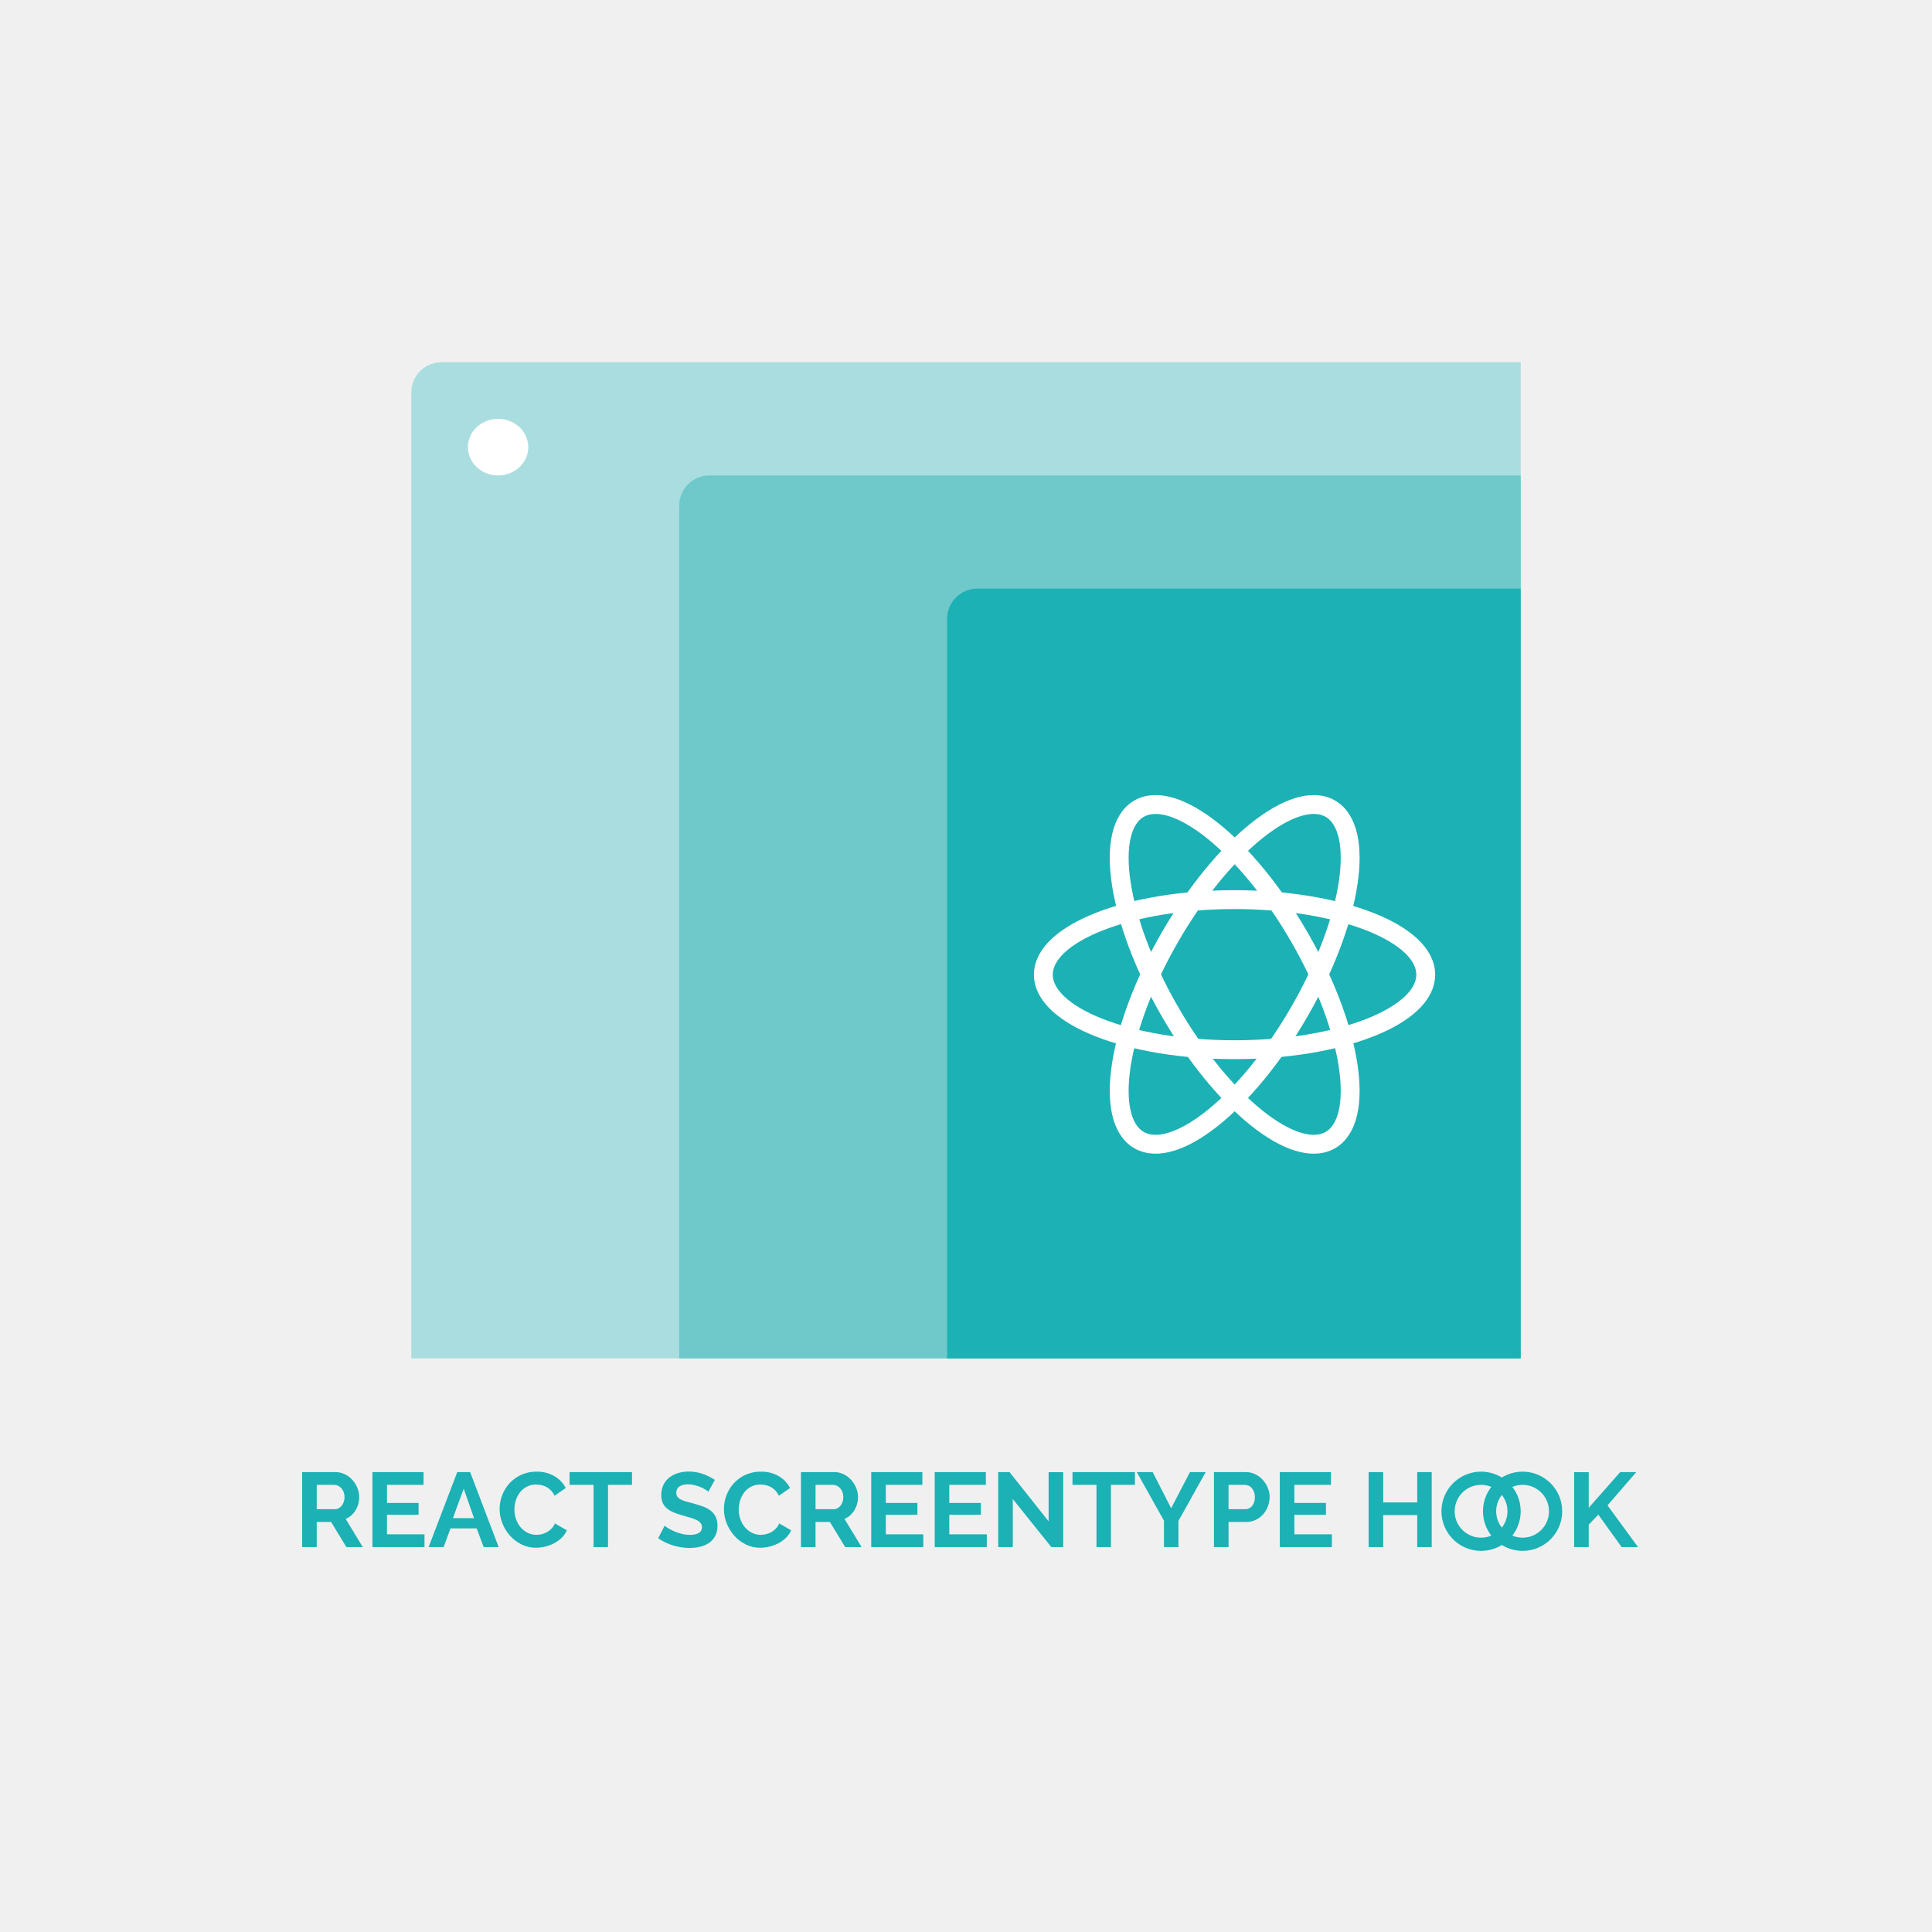
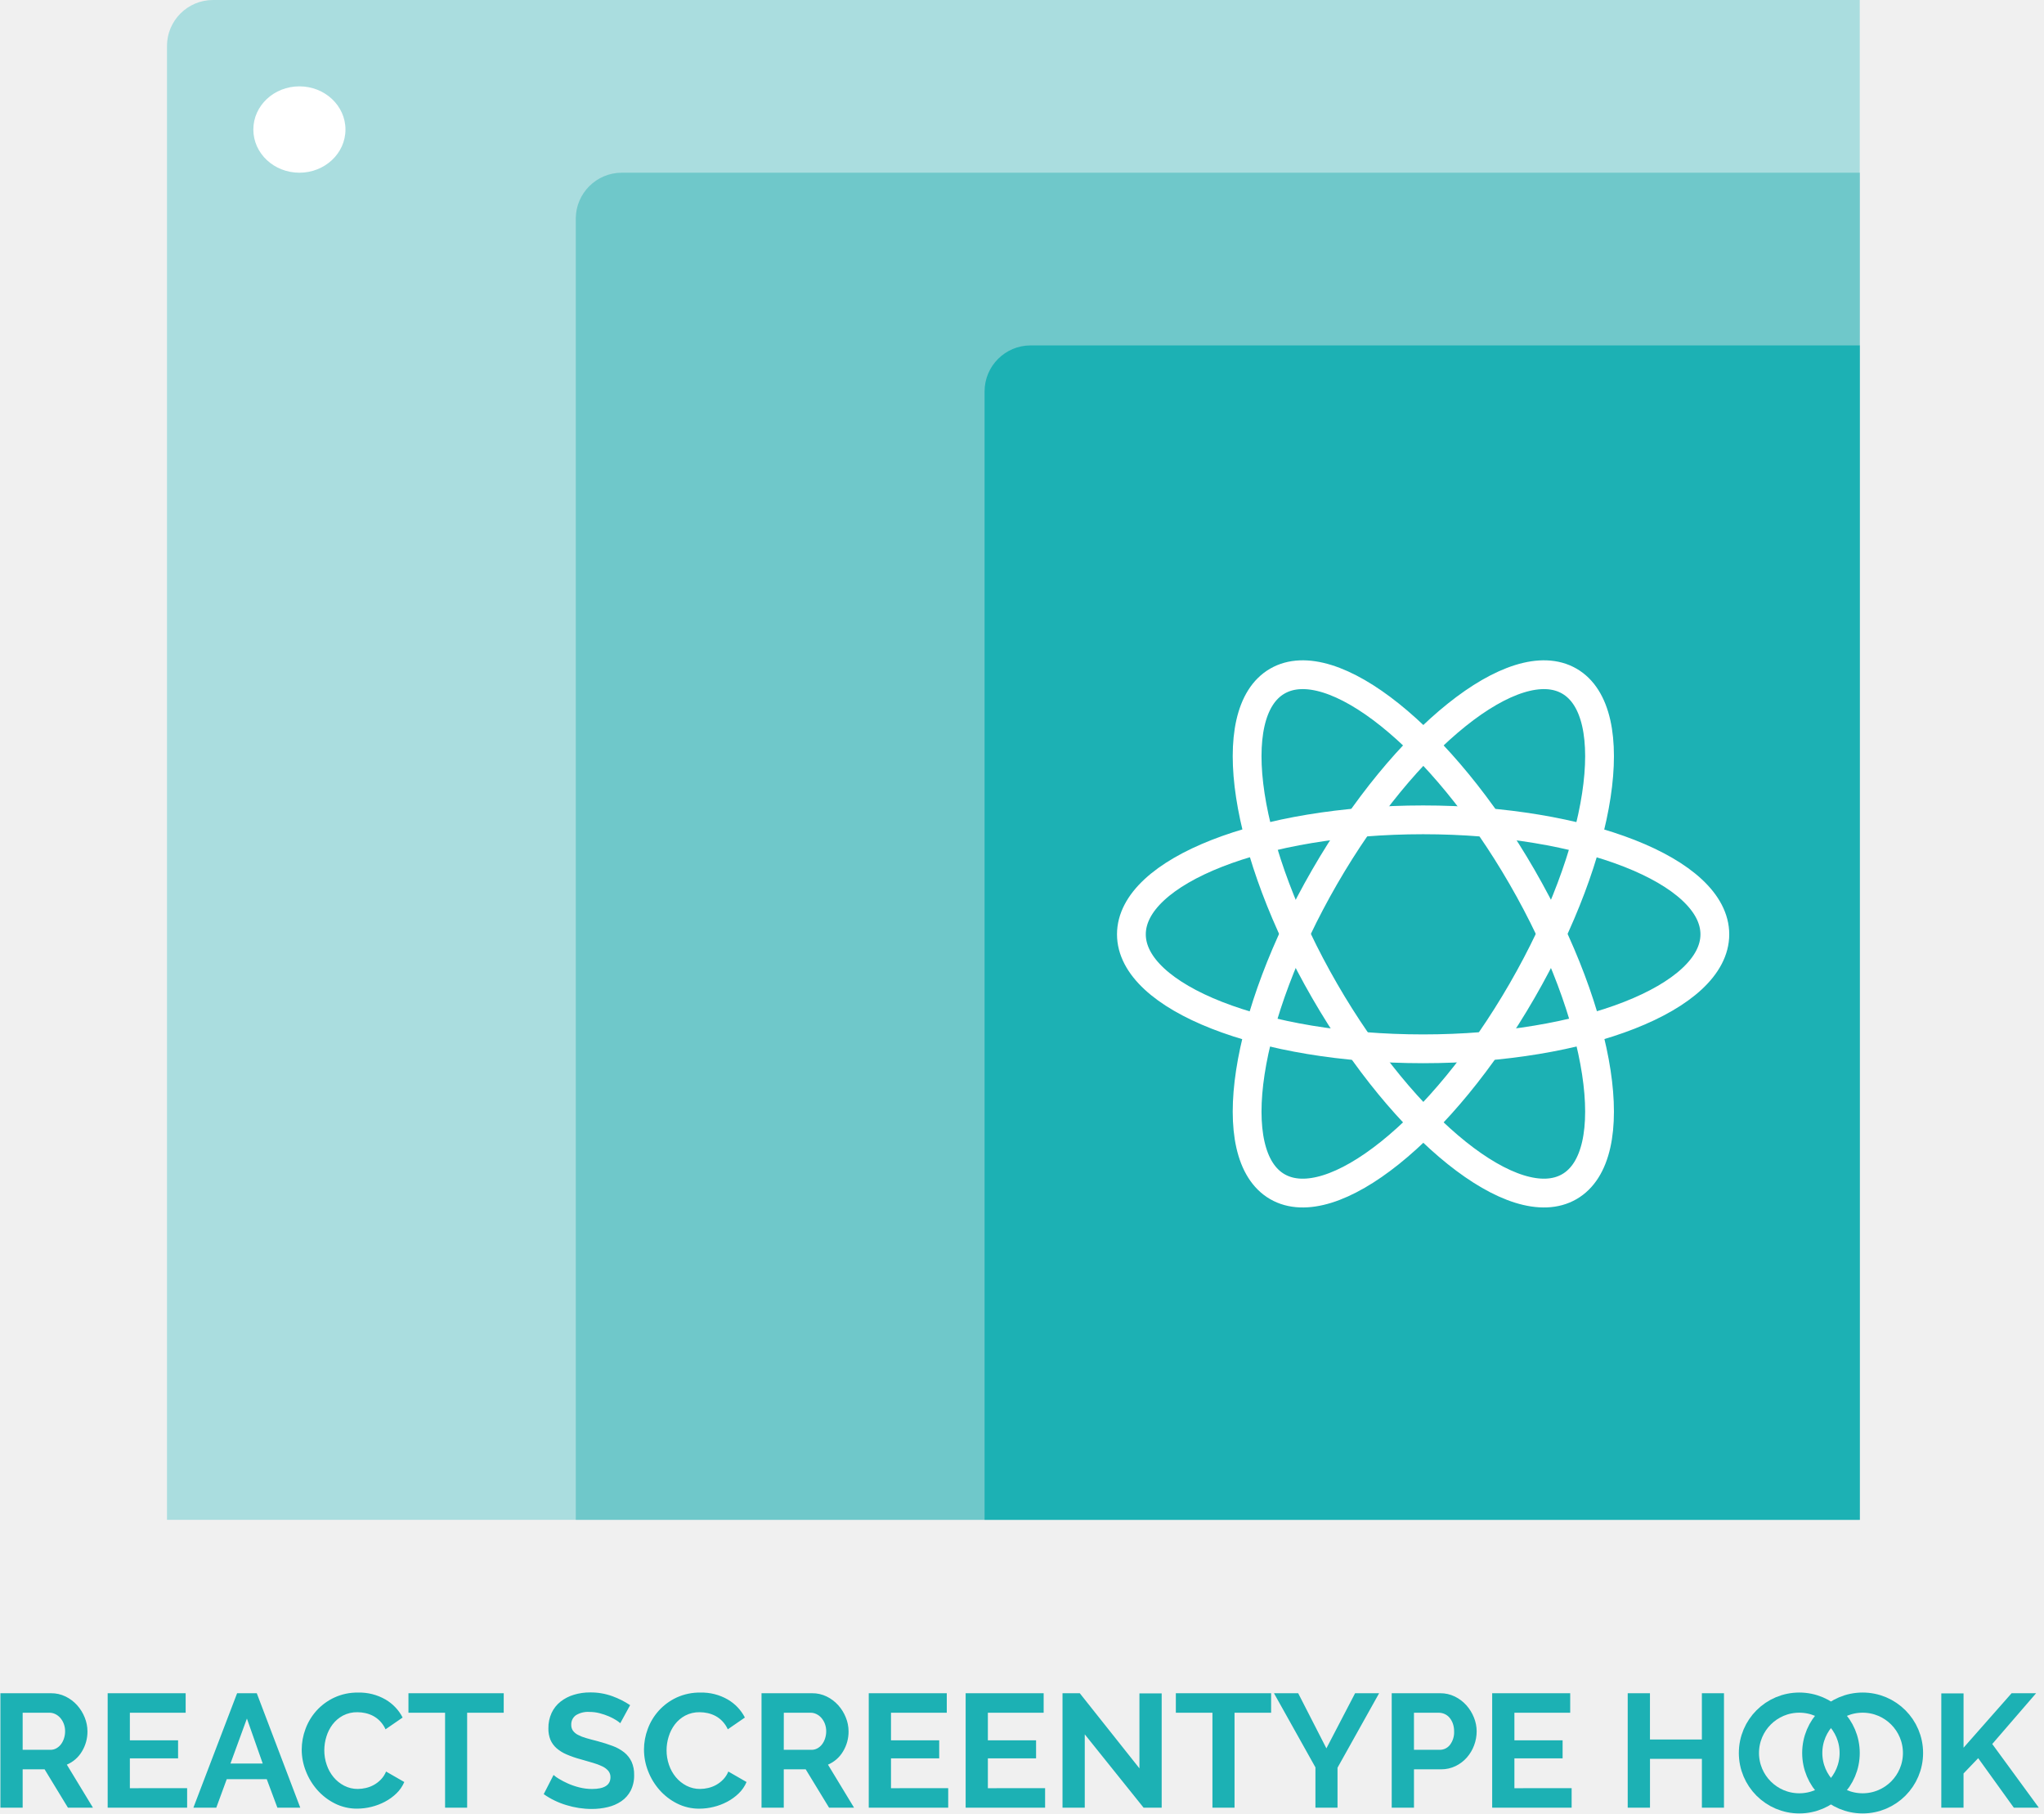
- <svg xmlns="http://www.w3.org/2000/svg" width="512" height="512" viewBox="0 0 512 512">
-   <defs>
-     <clipPath id="clip-React_Screentype_Hook">
-       <rect width="512" height="512" />
-     </clipPath>
-   </defs>
-   <g id="React_Screentype_Hook" data-name="React Screentype Hook" clip-path="url(#clip-React_Screentype_Hook)">
-     <g id="React_Screentype_Hook-2" data-name="React Screentype Hook" transform="translate(0 -30)">
-       <g id="Logo" transform="translate(99 86)">
-         <g id="Screens">
-           <path id="Rectangle_33" data-name="Rectangle 33" d="M8,0H294a0,0,0,0,1,0,0V264a0,0,0,0,1,0,0H0a0,0,0,0,1,0,0V8A8,8,0,0,1,8,0Z" transform="translate(10 40)" fill="#aadddf" />
-           <path id="Rectangle_34" data-name="Rectangle 34" d="M8,0H223a0,0,0,0,1,0,0V234a0,0,0,0,1,0,0H0a0,0,0,0,1,0,0V8A8,8,0,0,1,8,0Z" transform="translate(81 70)" fill="#6fc8ca" />
-           <path id="Rectangle_32" data-name="Rectangle 32" d="M8,0H152a0,0,0,0,1,0,0V204a0,0,0,0,1,0,0H0a0,0,0,0,1,0,0V8A8,8,0,0,1,8,0Z" transform="translate(152 100)" fill="#1cb1b4" />
-         </g>
-         <ellipse id="Detail" cx="8" cy="7.5" rx="8" ry="7.5" transform="translate(25 55)" fill="#fff" />
-         <g id="React" transform="translate(175.001 145)">
-           <g id="Ellipse_2" data-name="Ellipse 2" transform="translate(106.331 34.909) rotate(90)" fill="none" stroke="#fff" stroke-width="5">
-             <ellipse cx="22.386" cy="53.166" rx="22.386" ry="53.166" stroke="none" />
-             <ellipse cx="22.386" cy="53.166" rx="19.886" ry="50.666" fill="none" />
+ <svg xmlns="http://www.w3.org/2000/svg" width="355px" height="315px" viewBox="0 0 355 315" version="1.1">
+   <defs />
+   <g id="Page-1" stroke="none" stroke-width="1" fill="none" fill-rule="evenodd">
+     <g id="react-screentype-hook">
+       <g id="React_Screentype_Hook">
+         <g id="React_Screentype_Hook-2">
+           <g id="Logo" transform="translate(29, 0)">
+             <g id="Screens" fill-rule="nonzero">
+               <path d="M8,0 L294,0 L294,264 L0,264 L0,8 C-5.41083001e-16,3.582 3.582,8.11624501e-16 8,0 Z" id="Rectangle_33" fill="#AADDDF" />
+               <path d="M79,30 L294,30 L294,264 L71,264 L71,38 C71,33.582 74.582,30 79,30 Z" id="Rectangle_34" fill="#6FC8CA" />
+               <path d="M150,60 L294,60 L294,264 L142,264 L142,68 C142,63.582 145.582,60 150,60 Z" id="Rectangle_32" fill="#1CB1B4" />
+             </g>
+             <ellipse id="Detail" fill="#FFFFFF" fill-rule="nonzero" cx="23" cy="22.5" rx="8" ry="7.5" />
+             <g id="React" transform="translate(164.001, 104)">
+               <g id="Ellipse_2" transform="translate(53.831, 58.409) rotate(90) translate(-53.831, -58.409) translate(31.331, 4.909)">
+                 <ellipse id="Oval" cx="22.386" cy="53.166" rx="22.386" ry="53.166" />
+                 <ellipse id="Oval" stroke="#FFFFFF" stroke-width="5" cx="22.386" cy="53.166" rx="19.886" ry="50.666" />
+               </g>
+               <g id="Ellipse_3" transform="translate(54.23457, 58.58236) rotate(30) translate(-54.23457, -58.58236) translate(31.73457, 5.082359)">
+                 <ellipse id="Oval" cx="22.292" cy="53.203" rx="22.292" ry="53.203" />
+                 <ellipse id="Oval" stroke="#FFFFFF" stroke-width="5" cx="22.292" cy="53.203" rx="19.792" ry="50.703" />
+               </g>
+               <g id="Ellipse_4" transform="translate(53.87343, 58.06764) rotate(150) translate(-53.87343, -58.06764) translate(31.37343, 4.567641)">
+                 <ellipse id="Oval" cx="22.292" cy="53.203" rx="22.292" ry="53.203" />
+                 <ellipse id="Oval" stroke="#FFFFFF" stroke-width="5" cx="22.292" cy="53.203" rx="19.792" ry="50.703" />
+               </g>
+             </g>
          </g>
-           <g id="Ellipse_3" data-name="Ellipse 3" transform="translate(60.499 0) rotate(30)" fill="none" stroke="#fff" stroke-width="5">
-             <ellipse cx="22.292" cy="53.203" rx="22.292" ry="53.203" stroke="none" />
-             <ellipse cx="22.292" cy="53.203" rx="19.792" ry="50.703" fill="none" />
-           </g>
-           <g id="Ellipse_4" data-name="Ellipse 4" transform="translate(99.109 92.15) rotate(150)" fill="none" stroke="#fff" stroke-width="5">
-             <ellipse cx="22.292" cy="53.203" rx="22.292" ry="53.203" stroke="none" />
-             <ellipse cx="22.292" cy="53.203" rx="19.792" ry="50.703" fill="none" />
+           <g id="Text" transform="translate(0, 293)">
+             <g id="O" transform="translate(302, 1)">
+               <circle id="Oval" cx="10.5" cy="10.5" r="10.5" />
+               <circle id="Oval" stroke="#1CB1B4" stroke-width="3.5" cx="10.5" cy="10.5" r="8.75" />
+             </g>
+             <g id="O-2" transform="translate(313, 1)">
+               <circle id="Oval" cx="10.5" cy="10.5" r="10.5" />
+               <circle id="Oval" stroke="#1CB1B4" stroke-width="3.5" cx="10.5" cy="10.5" r="8.75" />
+             </g>
+             <path d="M0.072,21 L0.072,1.12 L8.864,1.12 C9.742,1.112 10.609,1.308 11.398,1.694 C12.156,2.065 12.835,2.578 13.398,3.206 C13.959,3.832 14.404,4.553 14.714,5.334 C15.025,6.094 15.186,6.907 15.19,7.728 C15.204,8.967 14.869,10.184 14.224,11.242 C13.618,12.263 12.701,13.063 11.606,13.524 L16.144,21 L11.8,21 L7.744,14.336 L3.936,14.336 L3.936,21 L0.072,21 Z M3.936,10.948 L8.78,10.948 C9.127,10.95 9.469,10.863 9.774,10.696 C10.086,10.526 10.358,10.292 10.574,10.01 C10.808,9.702 10.988,9.356 11.106,8.988 C11.24,8.582 11.308,8.156 11.306,7.728 C11.311,7.289 11.235,6.852 11.082,6.44 C10.944,6.066 10.741,5.72 10.482,5.418 C10.241,5.137 9.946,4.909 9.614,4.746 C9.305,4.592 8.965,4.51 8.62,4.508 L3.936,4.508 L3.936,10.948 Z M32.5,17.612 L32.5,21 L18.7,21 L18.7,1.12 L32.244,1.12 L32.244,4.508 L22.556,4.508 L22.556,9.3 L30.928,9.3 L30.928,12.436 L22.556,12.436 L22.556,17.616 L32.5,17.612 Z M41.18,1.12 L44.596,1.12 L52.152,21 L48.176,21 L46.328,16.044 L39.384,16.044 L37.564,21 L33.588,21 L41.18,1.12 Z M45.628,13.328 L42.884,5.516 L40.028,13.328 L45.628,13.328 Z M52.4,10.92 C52.403,9.69 52.626,8.471 53.058,7.32 C53.489,6.148 54.14,5.069 54.976,4.142 C55.842,3.189 56.889,2.418 58.056,1.874 C59.355,1.277 60.771,0.98 62.2,1.006 C63.862,0.962 65.505,1.377 66.946,2.206 C68.22,2.944 69.255,4.033 69.928,5.342 L66.96,7.386 C66.725,6.864 66.403,6.386 66.008,5.972 C65.659,5.607 65.254,5.3 64.808,5.062 C64.384,4.84 63.932,4.675 63.464,4.572 C63.014,4.471 62.554,4.42 62.092,4.418 C61.211,4.397 60.339,4.599 59.558,5.006 C58.859,5.381 58.248,5.902 57.766,6.532 C57.283,7.171 56.918,7.892 56.688,8.66 C56.449,9.426 56.327,10.224 56.324,11.026 C56.321,11.888 56.463,12.745 56.744,13.56 C57.007,14.341 57.41,15.067 57.934,15.702 C58.444,16.316 59.073,16.82 59.782,17.186 C60.513,17.562 61.326,17.755 62.148,17.746 C62.62,17.743 63.089,17.687 63.548,17.578 C64.033,17.466 64.499,17.287 64.934,17.046 C65.384,16.795 65.794,16.479 66.152,16.108 C66.538,15.708 66.844,15.238 67.052,14.722 L70.216,16.542 C69.901,17.285 69.439,17.956 68.858,18.516 C68.267,19.088 67.597,19.573 66.87,19.958 C66.122,20.356 65.327,20.658 64.504,20.858 C63.698,21.059 62.871,21.163 62.04,21.166 C60.689,21.181 59.355,20.872 58.148,20.266 C56.996,19.687 55.965,18.893 55.11,17.928 C54.258,16.963 53.585,15.853 53.122,14.652 C52.65,13.464 52.405,12.198 52.4,10.92 Z M87.484,4.508 L81.132,4.508 L81.132,21 L77.3,21 L77.3,4.508 L70.94,4.508 L70.94,1.12 L87.488,1.12 L87.484,4.508 Z M107.728,6.328 C107.507,6.129 107.268,5.951 107.014,5.796 C106.613,5.543 106.191,5.323 105.754,5.138 C105.232,4.914 104.694,4.732 104.144,4.592 C103.568,4.443 102.975,4.368 102.38,4.368 C101.544,4.307 100.711,4.513 100,4.956 C99.48,5.342 99.186,5.961 99.216,6.608 C99.202,6.971 99.305,7.33 99.51,7.63 C99.738,7.928 100.03,8.172 100.364,8.344 C100.814,8.58 101.288,8.768 101.778,8.904 C102.347,9.072 103.005,9.249 103.752,9.436 C104.723,9.697 105.605,9.977 106.398,10.276 C107.126,10.538 107.807,10.916 108.414,11.396 C108.954,11.83 109.389,12.381 109.688,13.006 C110.007,13.733 110.16,14.522 110.136,15.316 C110.163,16.261 109.957,17.199 109.536,18.046 C109.153,18.781 108.595,19.411 107.912,19.88 C107.197,20.36 106.401,20.706 105.562,20.9 C104.649,21.118 103.714,21.226 102.776,21.222 C101.276,21.221 99.785,20.994 98.352,20.55 C96.952,20.13 95.629,19.489 94.432,18.65 L96.14,15.316 C96.42,15.566 96.725,15.787 97.05,15.974 C97.55,16.277 98.069,16.548 98.604,16.786 C99.245,17.072 99.911,17.302 100.592,17.472 C101.324,17.659 102.077,17.753 102.832,17.752 C104.96,17.752 106.024,17.071 106.024,15.708 C106.035,15.312 105.906,14.926 105.66,14.616 C105.374,14.284 105.021,14.017 104.624,13.832 C104.102,13.58 103.558,13.373 103,13.216 C102.365,13.029 101.656,12.824 100.872,12.6 C100.026,12.376 99.198,12.09 98.394,11.746 C97.756,11.477 97.166,11.109 96.644,10.654 C96.191,10.252 95.832,9.755 95.594,9.198 C95.346,8.57 95.227,7.899 95.244,7.224 C95.227,6.297 95.418,5.379 95.804,4.536 C96.163,3.771 96.695,3.1 97.358,2.576 C98.047,2.039 98.831,1.636 99.668,1.386 C100.585,1.11 101.538,0.973 102.496,0.98 C103.813,0.966 105.122,1.189 106.36,1.638 C107.445,2.031 108.479,2.552 109.44,3.192 L107.728,6.328 Z M111.844,10.92 C111.847,9.69 112.07,8.471 112.502,7.32 C112.933,6.148 113.584,5.069 114.42,4.142 C115.286,3.189 116.333,2.418 117.5,1.874 C118.799,1.277 120.215,0.98 121.644,1.006 C123.306,0.962 124.949,1.377 126.39,2.206 C127.664,2.944 128.699,4.033 129.372,5.342 L126.404,7.386 C126.169,6.864 125.847,6.386 125.452,5.972 C125.103,5.607 124.698,5.3 124.252,5.062 C123.828,4.84 123.376,4.675 122.908,4.572 C122.458,4.471 121.998,4.42 121.536,4.418 C120.655,4.397 119.783,4.599 119.002,5.006 C118.303,5.381 117.692,5.902 117.21,6.532 C116.727,7.171 116.362,7.892 116.132,8.66 C115.893,9.426 115.771,10.224 115.768,11.026 C115.765,11.888 115.907,12.745 116.188,13.56 C116.451,14.341 116.854,15.067 117.378,15.702 C117.888,16.316 118.517,16.82 119.226,17.186 C119.957,17.562 120.77,17.755 121.592,17.746 C122.064,17.743 122.533,17.687 122.992,17.578 C123.477,17.466 123.943,17.287 124.378,17.046 C124.828,16.795 125.238,16.479 125.596,16.108 C125.982,15.708 126.288,15.238 126.496,14.722 L129.66,16.542 C129.345,17.287 128.883,17.961 128.3,18.522 C127.709,19.094 127.039,19.579 126.312,19.964 C125.564,20.362 124.769,20.664 123.946,20.864 C123.14,21.065 122.313,21.169 121.482,21.172 C120.131,21.187 118.797,20.878 117.59,20.272 C116.438,19.693 115.407,18.899 114.552,17.934 C113.7,16.969 113.027,15.859 112.564,14.658 C112.093,13.468 111.851,12.2 111.848,10.92 L111.844,10.92 Z M132.26,21 L132.26,1.12 L141.052,1.12 C141.93,1.112 142.797,1.308 143.586,1.694 C144.344,2.065 145.023,2.578 145.586,3.206 C146.147,3.832 146.592,4.553 146.902,5.334 C147.213,6.094 147.374,6.907 147.378,7.728 C147.392,8.967 147.057,10.184 146.412,11.242 C145.808,12.262 144.892,13.062 143.8,13.524 L148.332,21 L143.992,21 L139.932,14.336 L136.124,14.336 L136.124,21 L132.26,21 Z M136.124,10.948 L140.968,10.948 C141.315,10.95 141.657,10.863 141.962,10.696 C142.274,10.526 142.546,10.292 142.762,10.01 C142.996,9.702 143.176,9.356 143.294,8.988 C143.428,8.582 143.496,8.156 143.494,7.728 C143.499,7.289 143.423,6.852 143.27,6.44 C143.132,6.066 142.929,5.72 142.67,5.418 C142.429,5.137 142.134,4.909 141.802,4.746 C141.493,4.592 141.153,4.51 140.808,4.508 L136.132,4.508 L136.124,10.948 Z M164.684,17.612 L164.684,21 L150.884,21 L150.884,1.12 L164.436,1.12 L164.436,4.508 L154.748,4.508 L154.748,9.3 L163.12,9.3 L163.12,12.436 L154.748,12.436 L154.748,17.616 L164.684,17.612 Z M181.512,17.612 L181.512,21 L167.712,21 L167.712,1.12 L181.26,1.12 L181.26,4.508 L171.572,4.508 L171.572,9.3 L179.944,9.3 L179.944,12.436 L171.572,12.436 L171.572,17.616 L181.512,17.612 Z M188.4,8.26 L188.4,21 L184.536,21 L184.536,1.12 L187.536,1.12 L197.896,14.168 L197.896,1.148 L201.76,1.148 L201.76,21 L198.62,21 L188.4,8.26 Z M220.768,4.508 L214.412,4.508 L214.412,21 L210.576,21 L210.576,4.508 L204.22,4.508 L204.22,1.12 L220.768,1.12 L220.768,4.508 Z M225.468,1.12 L230.368,10.696 L235.352,1.12 L239.524,1.12 L232.3,14.056 L232.3,21 L228.464,21 L228.464,14 L221.264,1.12 L225.468,1.12 Z M241.712,21 L241.712,1.12 L250.14,1.12 C251.018,1.112 251.885,1.308 252.674,1.694 C253.432,2.065 254.111,2.578 254.674,3.206 C255.235,3.832 255.68,4.553 255.99,5.334 C256.301,6.094 256.462,6.907 256.466,7.728 C256.467,8.565 256.315,9.395 256.018,10.178 C255.73,10.953 255.303,11.67 254.758,12.292 C254.21,12.913 253.544,13.417 252.798,13.776 C252.012,14.154 251.15,14.346 250.278,14.336 L245.578,14.336 L245.578,21 L241.712,21 Z M245.576,10.948 L250.056,10.948 C250.752,10.954 251.411,10.633 251.834,10.08 C252.341,9.404 252.594,8.572 252.548,7.728 C252.555,7.266 252.479,6.806 252.324,6.37 C252.191,5.997 251.992,5.651 251.736,5.348 C251.503,5.075 251.211,4.86 250.882,4.718 C250.569,4.581 250.23,4.509 249.888,4.508 L245.576,4.508 L245.576,10.948 Z M272.96,17.612 L272.96,21 L259.16,21 L259.16,1.12 L272.712,1.12 L272.712,4.508 L263.02,4.508 L263.02,9.3 L271.392,9.3 L271.392,12.436 L263.02,12.436 L263.02,17.616 L272.96,17.612 Z M299.42,1.12 L299.42,21 L295.584,21 L295.584,12.516 L286.568,12.516 L286.568,21 L282.7,21 L282.7,1.12 L286.564,1.12 L286.564,9.156 L295.58,9.156 L295.58,1.12 L299.42,1.12 Z M337.164,21 L337.164,1.148 L341.028,1.148 L341.028,10.584 L349.372,1.12 L353.628,1.12 L346.012,9.94 L354.1,21 L349.76,21 L343.572,12.4 L341.024,15.06 L341.024,21 L337.164,21 Z" id="Text-2" fill="#1CB1B4" fill-rule="nonzero" />
          </g>
        </g>
-       </g>
-       <g id="Text" transform="translate(2)">
-         <g id="O" transform="translate(380 420)" fill="none" stroke="#1cb1b4" stroke-width="3.5">
-           <circle cx="10.5" cy="10.5" r="10.5" stroke="none" />
-           <circle cx="10.5" cy="10.5" r="8.75" fill="none" />
-         </g>
-         <g id="O-2" data-name="O" transform="translate(391 420)" fill="none" stroke="#1cb1b4" stroke-width="3.5">
-           <circle cx="10.5" cy="10.5" r="10.5" stroke="none" />
-           <circle cx="10.5" cy="10.5" r="8.75" fill="none" />
-         </g>
-         <path id="Text-2" data-name="Text" d="M2.072,0V-19.88h8.792a5.642,5.642,0,0,1,2.534.574,6.555,6.555,0,0,1,2,1.512,7.135,7.135,0,0,1,1.316,2.128,6.4,6.4,0,0,1,.476,2.394,6.611,6.611,0,0,1-.966,3.514,5.545,5.545,0,0,1-2.618,2.282L18.144,0H13.8L9.744-6.664H5.936V0ZM5.936-10.052H10.78a2.043,2.043,0,0,0,.994-.252,2.542,2.542,0,0,0,.8-.686,3.42,3.42,0,0,0,.532-1.022,3.96,3.96,0,0,0,.2-1.26,3.59,3.59,0,0,0-.224-1.288,3.361,3.361,0,0,0-.6-1.022,2.723,2.723,0,0,0-.868-.672,2.254,2.254,0,0,0-.994-.238H5.936ZM34.5-3.388V0h-13.8V-19.88H34.244v3.388H24.556V-11.7h8.372v3.136H24.556v5.18Zm8.68-16.492h3.416L54.152,0H50.176L48.328-4.956H41.384L39.564,0H35.588ZM47.628-7.672l-2.744-7.812L42.028-7.672ZM54.4-10.08a10.3,10.3,0,0,1,.658-3.6,9.782,9.782,0,0,1,1.918-3.178,9.712,9.712,0,0,1,3.08-2.268,9.513,9.513,0,0,1,4.144-.868,9.035,9.035,0,0,1,4.746,1.2,7.69,7.69,0,0,1,2.982,3.136l-2.968,2.044a5.075,5.075,0,0,0-.952-1.414,4.762,4.762,0,0,0-1.2-.91,5.4,5.4,0,0,0-1.344-.49,6.374,6.374,0,0,0-1.372-.154,5.212,5.212,0,0,0-2.534.588,5.575,5.575,0,0,0-1.792,1.526,6.729,6.729,0,0,0-1.078,2.128,8.055,8.055,0,0,0-.364,2.366,7.718,7.718,0,0,0,.42,2.534,6.744,6.744,0,0,0,1.19,2.142,5.952,5.952,0,0,0,1.848,1.484,5.055,5.055,0,0,0,2.366.56,6.224,6.224,0,0,0,1.4-.168,5.322,5.322,0,0,0,1.386-.532,5.252,5.252,0,0,0,1.218-.938,4.329,4.329,0,0,0,.9-1.386l3.164,1.82a5.976,5.976,0,0,1-1.358,1.974,8.738,8.738,0,0,1-1.988,1.442,10.154,10.154,0,0,1-2.366.9,10.356,10.356,0,0,1-2.464.308,8.469,8.469,0,0,1-3.892-.9,10.135,10.135,0,0,1-3.038-2.338,10.849,10.849,0,0,1-1.988-3.276A10.224,10.224,0,0,1,54.4-10.08Zm35.084-6.412H83.132V0H79.3V-16.492H72.94V-19.88H89.488Zm20.244,1.82a4.776,4.776,0,0,0-.714-.532,8.677,8.677,0,0,0-1.26-.658,10.853,10.853,0,0,0-1.61-.546,7.032,7.032,0,0,0-1.764-.224,3.956,3.956,0,0,0-2.38.588,1.945,1.945,0,0,0-.784,1.652,1.7,1.7,0,0,0,.294,1.022,2.541,2.541,0,0,0,.854.714,7.184,7.184,0,0,0,1.414.56q.854.252,1.974.532,1.456.392,2.646.84a7.17,7.17,0,0,1,2.016,1.12,4.625,4.625,0,0,1,1.274,1.61,5.337,5.337,0,0,1,.448,2.31,5.753,5.753,0,0,1-.6,2.73,5.058,5.058,0,0,1-1.624,1.834A7.059,7.059,0,0,1,107.562-.1a11.8,11.8,0,0,1-2.786.322,14.965,14.965,0,0,1-4.424-.672,13.659,13.659,0,0,1-3.92-1.9L98.14-5.684a5.4,5.4,0,0,0,.91.658,13.909,13.909,0,0,0,1.554.812,12.09,12.09,0,0,0,1.988.686,8.983,8.983,0,0,0,2.24.28q3.192,0,3.192-2.044a1.676,1.676,0,0,0-.364-1.092,3.087,3.087,0,0,0-1.036-.784A9.917,9.917,0,0,0,105-7.784q-.952-.28-2.128-.616a18.091,18.091,0,0,1-2.478-.854,6.514,6.514,0,0,1-1.75-1.092,4.092,4.092,0,0,1-1.05-1.456,5.044,5.044,0,0,1-.35-1.974,6.18,6.18,0,0,1,.56-2.688,5.433,5.433,0,0,1,1.554-1.96,7.04,7.04,0,0,1,2.31-1.19,9.545,9.545,0,0,1,2.828-.406,10.975,10.975,0,0,1,3.864.658,14.39,14.39,0,0,1,3.08,1.554Zm4.116,4.592a10.3,10.3,0,0,1,.658-3.6,9.782,9.782,0,0,1,1.918-3.178,9.712,9.712,0,0,1,3.08-2.268,9.513,9.513,0,0,1,4.144-.868,9.035,9.035,0,0,1,4.746,1.2,7.69,7.69,0,0,1,2.982,3.136l-2.968,2.044a5.075,5.075,0,0,0-.952-1.414,4.762,4.762,0,0,0-1.2-.91,5.4,5.4,0,0,0-1.344-.49,6.374,6.374,0,0,0-1.372-.154,5.212,5.212,0,0,0-2.534.588,5.575,5.575,0,0,0-1.792,1.526,6.729,6.729,0,0,0-1.078,2.128,8.055,8.055,0,0,0-.364,2.366,7.719,7.719,0,0,0,.42,2.534,6.744,6.744,0,0,0,1.19,2.142,5.952,5.952,0,0,0,1.848,1.484,5.055,5.055,0,0,0,2.366.56,6.224,6.224,0,0,0,1.4-.168,5.322,5.322,0,0,0,1.386-.532,5.251,5.251,0,0,0,1.218-.938,4.329,4.329,0,0,0,.9-1.386l3.164,1.82A5.976,5.976,0,0,1,130.3-2.478a8.738,8.738,0,0,1-1.988,1.442,10.154,10.154,0,0,1-2.366.9,10.356,10.356,0,0,1-2.464.308,8.469,8.469,0,0,1-3.892-.9,10.135,10.135,0,0,1-3.038-2.338,10.849,10.849,0,0,1-1.988-3.276A10.224,10.224,0,0,1,113.848-10.08ZM134.26,0V-19.88h8.792a5.642,5.642,0,0,1,2.534.574,6.555,6.555,0,0,1,2,1.512,7.135,7.135,0,0,1,1.316,2.128,6.4,6.4,0,0,1,.476,2.394,6.611,6.611,0,0,1-.966,3.514A5.545,5.545,0,0,1,145.8-7.476L150.332,0h-4.34l-4.06-6.664h-3.808V0Zm3.864-10.052h4.844a2.043,2.043,0,0,0,.994-.252,2.542,2.542,0,0,0,.8-.686,3.42,3.42,0,0,0,.532-1.022,3.96,3.96,0,0,0,.2-1.26,3.59,3.59,0,0,0-.224-1.288,3.361,3.361,0,0,0-.6-1.022,2.723,2.723,0,0,0-.868-.672,2.254,2.254,0,0,0-.994-.238h-4.676Zm28.56,6.664V0h-13.8V-19.88h13.552v3.388h-9.688V-11.7h8.372v3.136h-8.372v5.18Zm16.828,0V0h-13.8V-19.88H183.26v3.388h-9.688V-11.7h8.372v3.136h-8.372v5.18ZM190.4-12.74V0h-3.864V-19.88h3l10.36,13.048v-13.02h3.864V0H200.62Zm32.368-3.752h-6.356V0h-3.836V-16.492H206.22V-19.88h16.548Zm4.7-3.388,4.9,9.576,4.984-9.576h4.172L234.3-6.944V0h-3.836V-7l-7.2-12.88ZM243.712,0V-19.88h8.428a5.642,5.642,0,0,1,2.534.574,6.555,6.555,0,0,1,2,1.512,7.135,7.135,0,0,1,1.316,2.128,6.4,6.4,0,0,1,.476,2.394,6.9,6.9,0,0,1-.448,2.45,6.8,6.8,0,0,1-1.26,2.114,6.191,6.191,0,0,1-1.96,1.484,5.67,5.67,0,0,1-2.52.56h-4.7V0Zm3.864-10.052h4.48a2.213,2.213,0,0,0,1.778-.868,3.592,3.592,0,0,0,.714-2.352,3.873,3.873,0,0,0-.224-1.358,3.3,3.3,0,0,0-.588-1.022,2.34,2.34,0,0,0-.854-.63,2.5,2.5,0,0,0-.994-.21h-4.312ZM274.96-3.388V0h-13.8V-19.88h13.552v3.388H265.02V-11.7h8.372v3.136H265.02v5.18ZM301.42-19.88V0h-3.836V-8.484h-9.016V0H284.7V-19.88h3.864v8.036h9.016V-19.88ZM339.164,0V-19.852h3.864v9.436l8.344-9.464h4.256l-7.616,8.82L356.1,0h-4.34l-6.188-8.6-2.548,2.66V0Z" transform="translate(76 440)" fill="#1cb1b4" />
      </g>
    </g>
  </g>
</svg>
